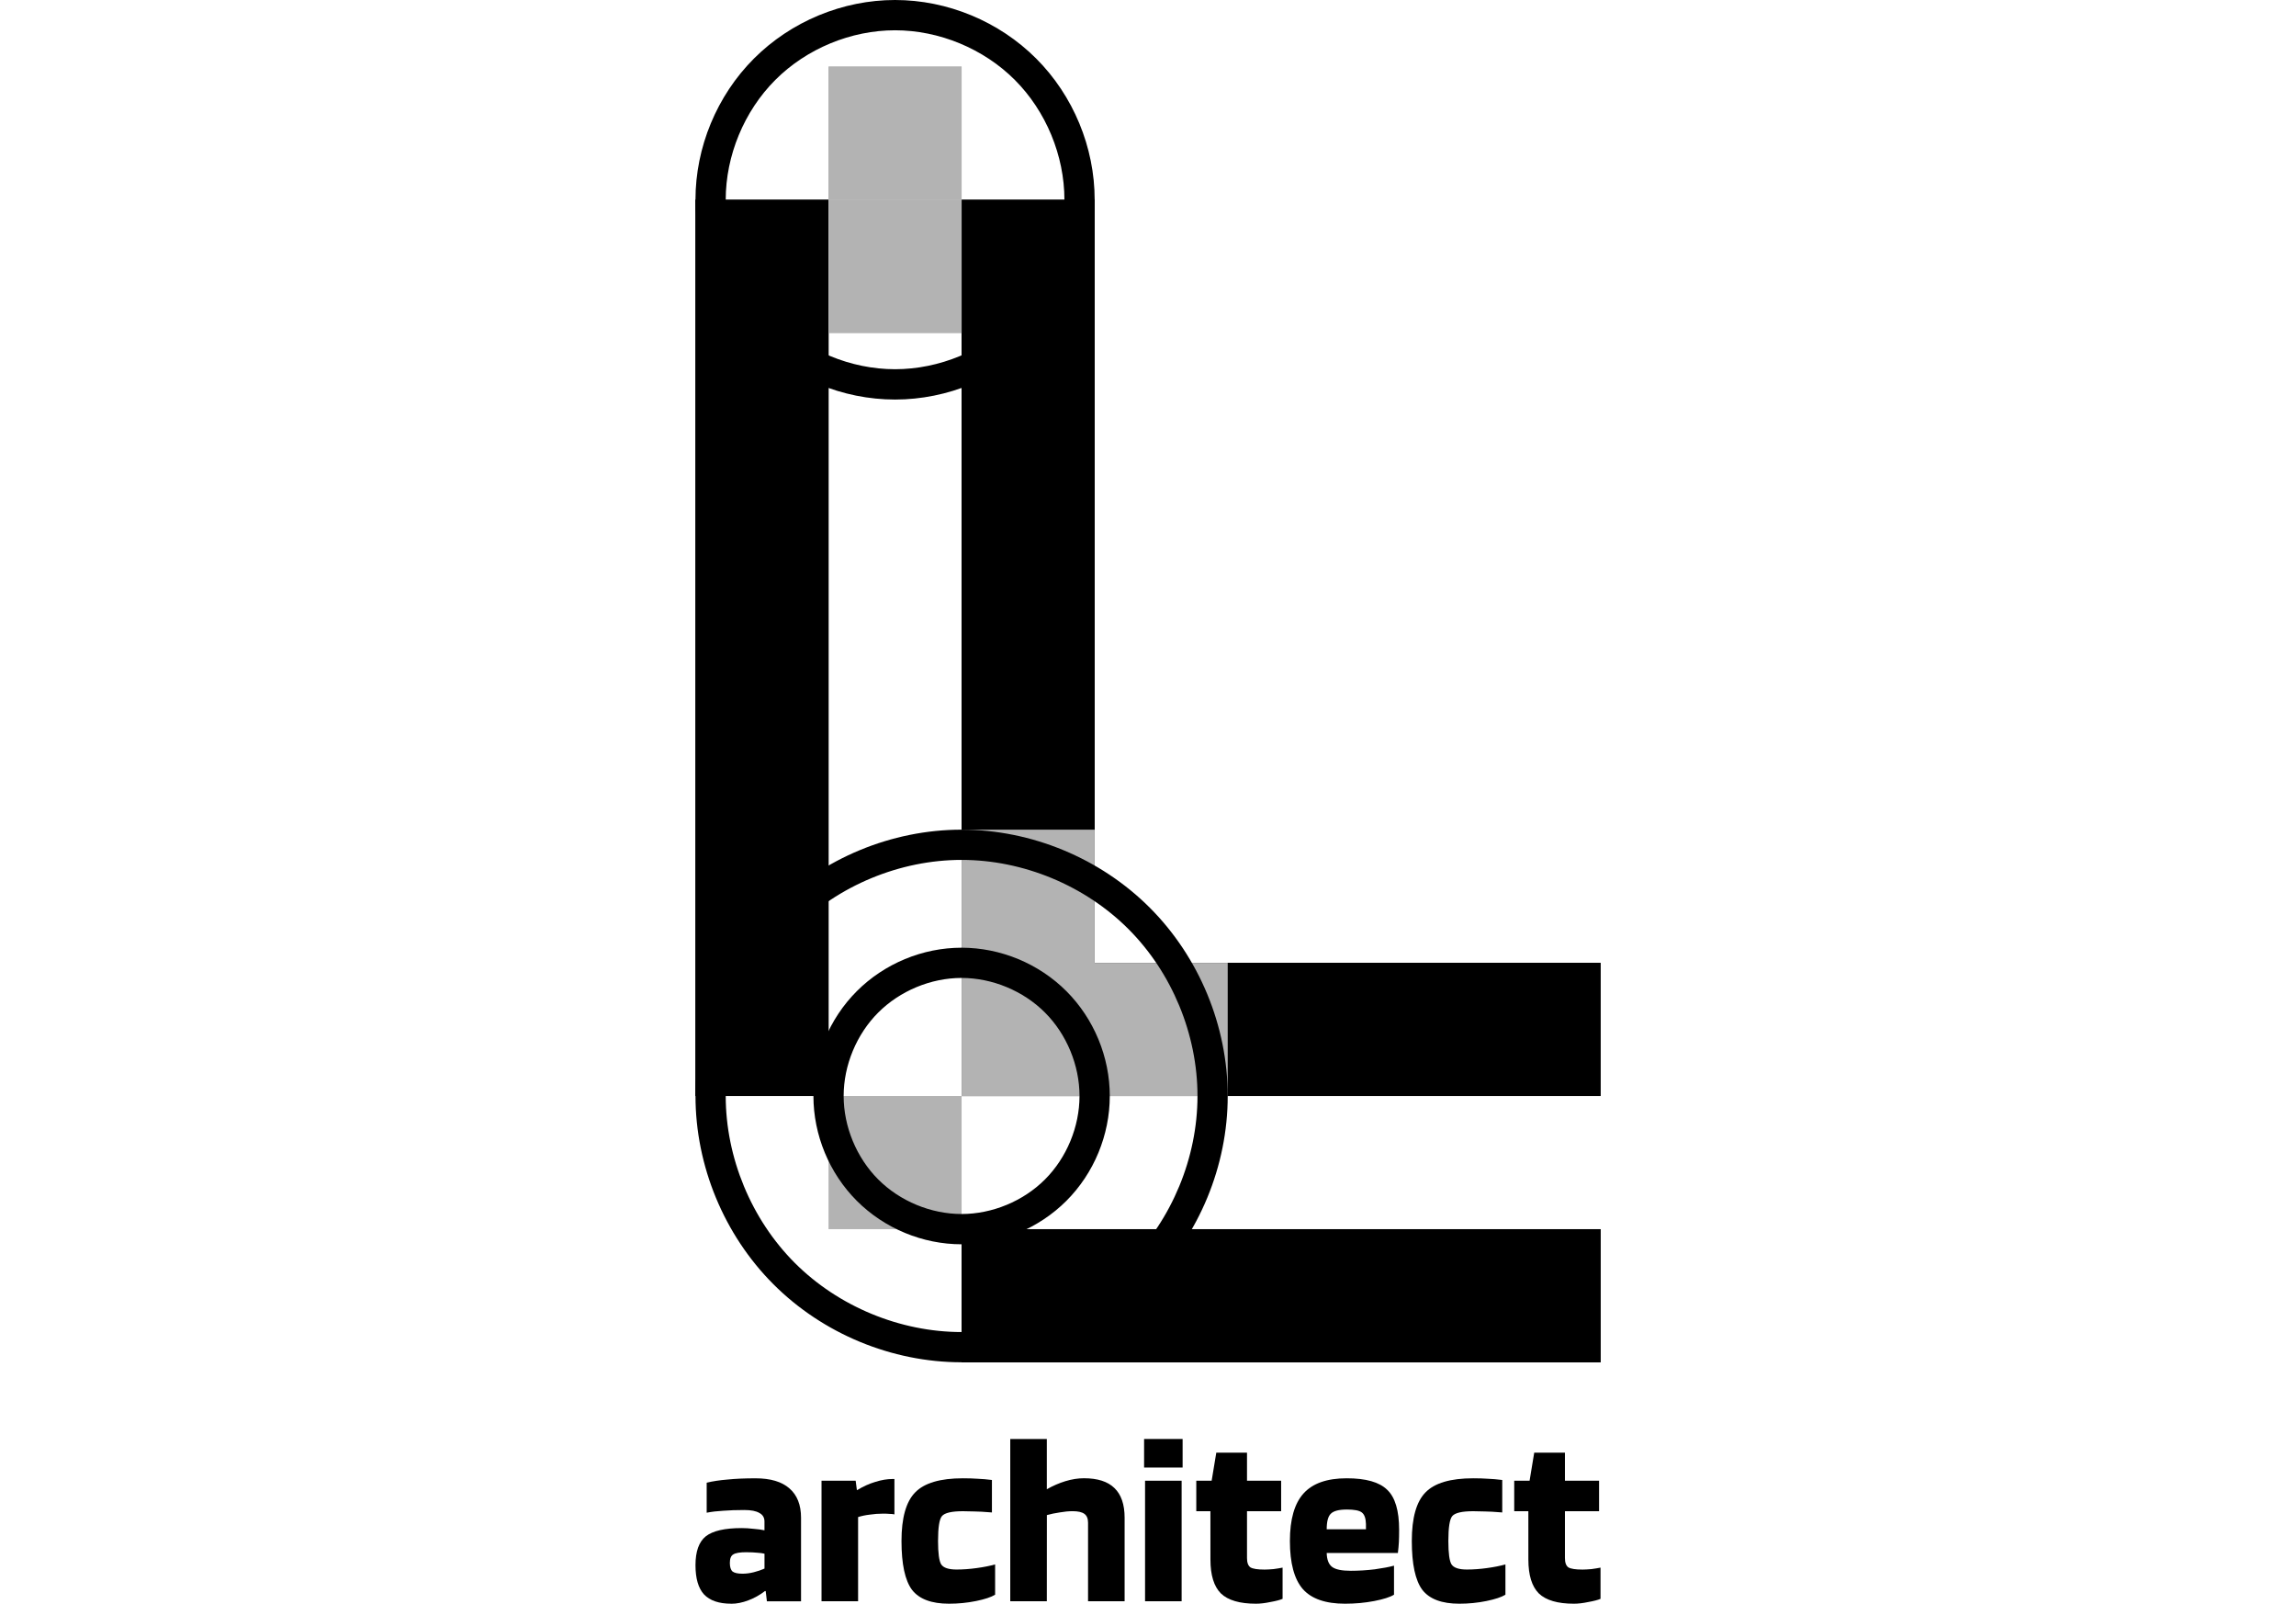
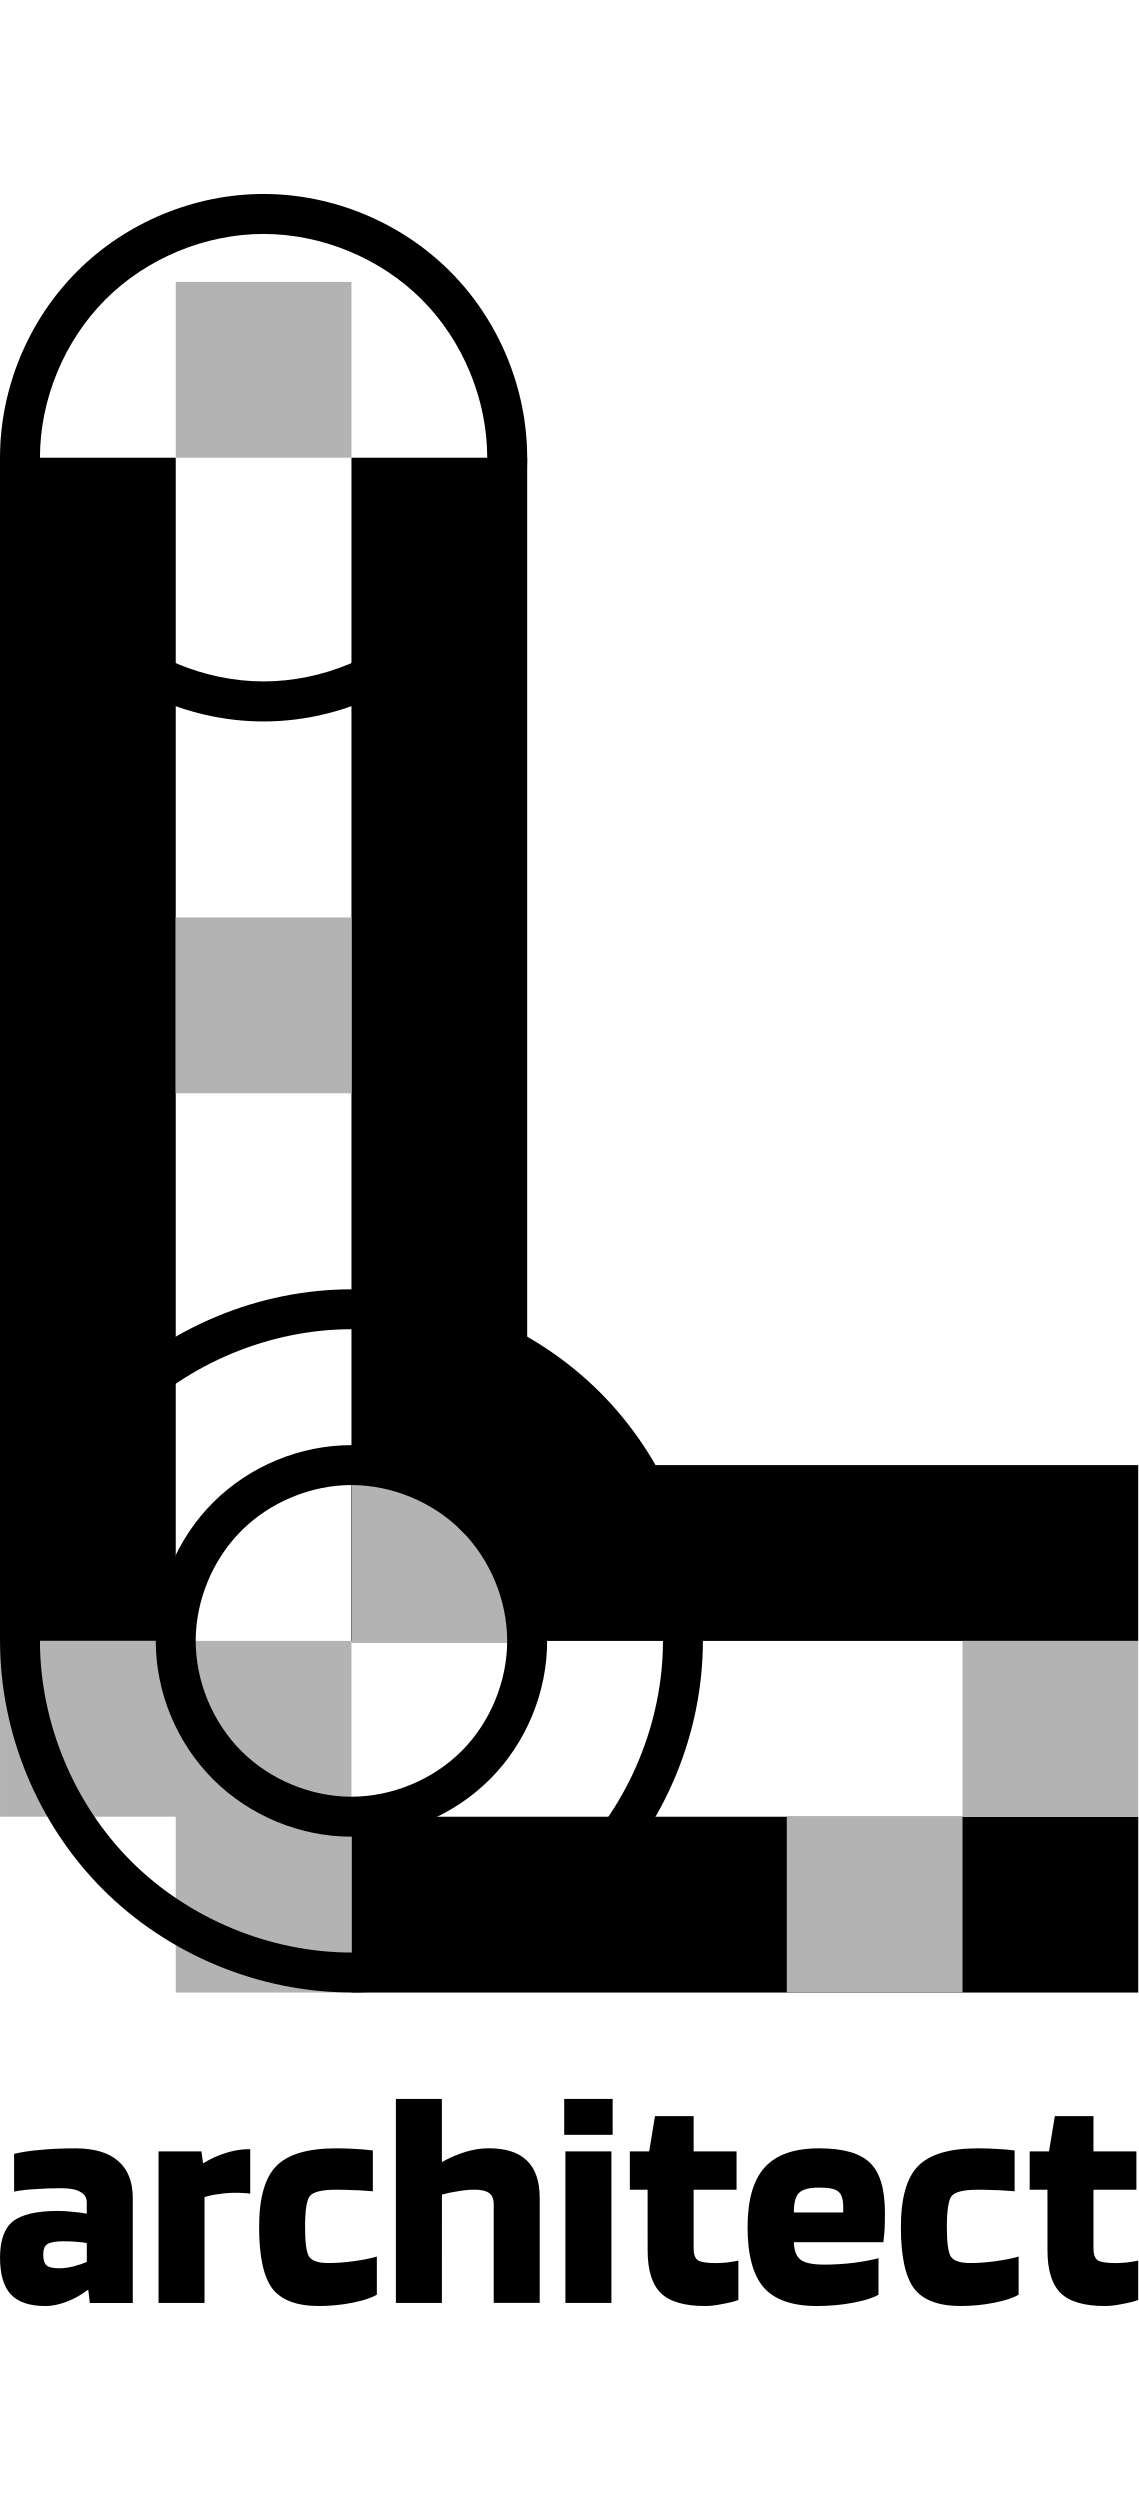
- <svg xmlns="http://www.w3.org/2000/svg" width="300" height="209.481" viewBox="0 0 79.375 55.425" version="1.1" id="svg8">
+ <svg xmlns="http://www.w3.org/2000/svg" width="29.797" height="65.446" viewBox="0 0 29.797 65.446" version="1.1" id="svg8">
  <defs id="defs2">
    </defs>
-   <g id="layer1" transform="translate(-24.04291,-25.20408)">
-     <g aria-label="architect" transform="matrix(0.79308,0,0,0.7934468,10.86189,10.49825)" id="g6184" style="font-weight:bold;font-size:10.628px;font-family:Blinker;-inkscape-font-specification:'Blinker Bold';letter-spacing:0px;word-spacing:0px;stroke-width:0.958">
-       <path d="m 48.499,88.388 q -0.808,0 -1.19,-0.404 -0.372,-0.404 -0.372,-1.275 0,-0.893 0.446,-1.254 0.457,-0.361 1.562,-0.361 0.255,0 0.521,0.032 0.276,0.021 0.478,0.064 v -0.383 q 0,-0.255 -0.223,-0.372 -0.213,-0.128 -0.659,-0.128 -0.51,0 -0.914,0.032 -0.393,0.021 -0.723,0.085 v -1.307 q 0.393,-0.096 0.914,-0.138 0.521,-0.053 1.212,-0.053 0.978,0 1.477,0.436 0.51,0.436 0.51,1.286 v 3.635 h -1.488 l -0.053,-0.446 h -0.032 q -0.329,0.255 -0.723,0.404 -0.393,0.149 -0.744,0.149 z m 0.659,-2.243 q -0.425,0 -0.574,0.096 -0.149,0.085 -0.149,0.372 0,0.266 0.117,0.372 0.128,0.096 0.436,0.096 0.234,0 0.489,-0.064 0.255,-0.064 0.468,-0.159 v -0.648 q -0.128,-0.032 -0.319,-0.043 -0.191,-0.021 -0.468,-0.021 z" id="path6166" style="stroke-width:0.958" />
-       <path d="m 54.025,88.281 h -1.594 v -5.25 h 1.488 l 0.053,0.404 h 0.021 q 0.383,-0.234 0.776,-0.351 0.404,-0.128 0.755,-0.128 h 0.085 v 1.541 q -0.096,-0.021 -0.213,-0.021 -0.106,-0.011 -0.276,-0.011 -0.308,0 -0.585,0.043 -0.276,0.032 -0.51,0.106 z" id="path6168" style="stroke-width:0.958" />
-       <path d="m 59.998,86.677 v 1.318 q -0.255,0.159 -0.829,0.276 -0.574,0.117 -1.18,0.117 -1.148,0 -1.615,-0.606 -0.457,-0.616 -0.457,-2.126 0,-1.509 0.595,-2.115 0.595,-0.616 2.083,-0.616 0.361,0 0.648,0.021 0.287,0.011 0.616,0.053 v 1.414 q -0.521,-0.043 -0.755,-0.043 -0.234,-0.011 -0.51,-0.011 -0.733,0 -0.914,0.213 -0.17,0.202 -0.17,1.084 0,0.797 0.138,1.02 0.149,0.223 0.67,0.223 0.425,0 0.882,-0.064 0.468,-0.064 0.797,-0.159 z" id="path6170" style="stroke-width:0.958" />
-       <path d="m 62.252,88.281 h -1.594 v -7.068 h 1.594 v 2.189 q 0.393,-0.223 0.808,-0.351 0.425,-0.128 0.808,-0.128 0.893,0 1.329,0.425 0.446,0.425 0.446,1.297 v 3.635 h -1.594 v -3.422 q 0,-0.266 -0.159,-0.383 -0.159,-0.117 -0.51,-0.117 -0.266,0 -0.563,0.053 -0.298,0.043 -0.563,0.117 z" id="path6172" style="stroke-width:0.958" />
-       <path d="m 68.171,82.457 h -1.679 v -1.244 h 1.679 z m -0.043,5.824 h -1.594 v -5.25 h 1.594 z" id="path6174" style="stroke-width:0.958" />
-       <path d="m 69.383,84.36 h -0.616 v -1.329 h 0.67 l 0.202,-1.222 h 1.339 v 1.222 h 1.488 v 1.329 h -1.488 v 2.041 q 0,0.298 0.149,0.404 0.159,0.096 0.616,0.096 0.159,0 0.393,-0.021 0.234,-0.032 0.393,-0.064 v 1.36 q -0.17,0.074 -0.531,0.138 -0.351,0.074 -0.627,0.074 -1.063,0 -1.53,-0.446 -0.457,-0.457 -0.457,-1.477 z" id="path6176" style="stroke-width:0.958" />
-       <path d="m 77.386,86.73 v 1.265 q -0.255,0.159 -0.861,0.276 -0.606,0.117 -1.275,0.117 -1.275,0 -1.839,-0.638 -0.563,-0.648 -0.563,-2.094 0,-1.414 0.595,-2.072 0.595,-0.659 1.881,-0.659 1.254,0 1.764,0.5 0.521,0.489 0.521,1.743 0,0.34 -0.011,0.542 -0.011,0.202 -0.043,0.468 h -3.103 q 0.011,0.436 0.234,0.606 0.223,0.17 0.818,0.17 0.51,0 1.042,-0.064 0.531,-0.074 0.84,-0.159 z m -2.062,-2.444 q -0.51,0 -0.691,0.181 -0.181,0.17 -0.181,0.68 h 1.711 v -0.234 q -0.011,-0.372 -0.181,-0.5 -0.159,-0.128 -0.659,-0.128 z" id="path6178" style="stroke-width:0.958" />
-       <path d="m 82.243,86.677 v 1.318 q -0.255,0.159 -0.829,0.276 -0.574,0.117 -1.18,0.117 -1.148,0 -1.615,-0.606 -0.457,-0.616 -0.457,-2.126 0,-1.509 0.595,-2.115 0.595,-0.616 2.083,-0.616 0.361,0 0.648,0.021 0.287,0.011 0.616,0.053 v 1.414 q -0.521,-0.043 -0.755,-0.043 -0.234,-0.011 -0.51,-0.011 -0.733,0 -0.914,0.213 -0.17,0.202 -0.17,1.084 0,0.797 0.138,1.02 0.149,0.223 0.67,0.223 0.425,0 0.882,-0.064 0.468,-0.064 0.797,-0.159 z" id="path6180" style="stroke-width:0.958" />
-       <path d="m 83.242,84.36 h -0.616 v -1.329 h 0.67 l 0.202,-1.222 h 1.339 v 1.222 h 1.488 v 1.329 h -1.488 v 2.041 q 0,0.298 0.149,0.404 0.159,0.096 0.616,0.096 0.159,0 0.393,-0.021 0.234,-0.032 0.393,-0.064 v 1.36 q -0.17,0.074 -0.531,0.138 -0.351,0.074 -0.627,0.074 -1.063,0 -1.53,-0.446 -0.457,-0.457 -0.457,-1.477 z" id="path6182" style="stroke-width:0.958" />
+   <g id="layer1" transform="translate(11.70428,-20.12602)">
+     <g aria-label="architect" transform="matrix(0.7552634,0,0,0.7556127,-47.15325,13.70661)" id="g6184" style="font-weight:bold;font-size:10.628px;font-family:Blinker;-inkscape-font-specification:'Blinker Bold';letter-spacing:0px;word-spacing:0px;stroke-width:1.006">
+       <path d="m 48.499,88.388 q -0.808,0 -1.19,-0.404 -0.372,-0.404 -0.372,-1.275 0,-0.893 0.446,-1.254 0.457,-0.361 1.562,-0.361 0.255,0 0.521,0.032 0.276,0.021 0.478,0.064 v -0.383 q 0,-0.255 -0.223,-0.372 -0.213,-0.128 -0.659,-0.128 -0.51,0 -0.914,0.032 -0.393,0.021 -0.723,0.085 v -1.307 q 0.393,-0.096 0.914,-0.138 0.521,-0.053 1.212,-0.053 0.978,0 1.477,0.436 0.51,0.436 0.51,1.286 v 3.635 h -1.488 l -0.053,-0.446 h -0.032 q -0.329,0.255 -0.723,0.404 -0.393,0.149 -0.744,0.149 z m 0.659,-2.243 q -0.425,0 -0.574,0.096 -0.149,0.085 -0.149,0.372 0,0.266 0.117,0.372 0.128,0.096 0.436,0.096 0.234,0 0.489,-0.064 0.255,-0.064 0.468,-0.159 v -0.648 q -0.128,-0.032 -0.319,-0.043 -0.191,-0.021 -0.468,-0.021 z" id="path6166" style="stroke-width:1.006" />
+       <path d="m 54.025,88.281 h -1.594 v -5.25 h 1.488 l 0.053,0.404 h 0.021 q 0.383,-0.234 0.776,-0.351 0.404,-0.128 0.755,-0.128 h 0.085 v 1.541 q -0.096,-0.021 -0.213,-0.021 -0.106,-0.011 -0.276,-0.011 -0.308,0 -0.585,0.043 -0.276,0.032 -0.51,0.106 z" id="path6168" style="stroke-width:1.006" />
+       <path d="m 59.998,86.677 v 1.318 q -0.255,0.159 -0.829,0.276 -0.574,0.117 -1.18,0.117 -1.148,0 -1.615,-0.606 -0.457,-0.616 -0.457,-2.126 0,-1.509 0.595,-2.115 0.595,-0.616 2.083,-0.616 0.361,0 0.648,0.021 0.287,0.011 0.616,0.053 v 1.414 q -0.521,-0.043 -0.755,-0.043 -0.234,-0.011 -0.51,-0.011 -0.733,0 -0.914,0.213 -0.17,0.202 -0.17,1.084 0,0.797 0.138,1.02 0.149,0.223 0.67,0.223 0.425,0 0.882,-0.064 0.468,-0.064 0.797,-0.159 z" id="path6170" style="stroke-width:1.006" />
+       <path d="m 62.252,88.281 h -1.594 v -7.068 h 1.594 v 2.189 q 0.393,-0.223 0.808,-0.351 0.425,-0.128 0.808,-0.128 0.893,0 1.329,0.425 0.446,0.425 0.446,1.297 v 3.635 h -1.594 v -3.422 q 0,-0.266 -0.159,-0.383 -0.159,-0.117 -0.51,-0.117 -0.266,0 -0.563,0.053 -0.298,0.043 -0.563,0.117 z" id="path6172" style="stroke-width:1.006" />
+       <path d="m 68.171,82.457 h -1.679 v -1.244 h 1.679 z m -0.043,5.824 h -1.594 v -5.25 h 1.594 z" id="path6174" style="stroke-width:1.006" />
+       <path d="m 69.383,84.36 h -0.616 v -1.329 h 0.67 l 0.202,-1.222 h 1.339 v 1.222 h 1.488 v 1.329 h -1.488 v 2.041 q 0,0.298 0.149,0.404 0.159,0.096 0.616,0.096 0.159,0 0.393,-0.021 0.234,-0.032 0.393,-0.064 v 1.36 q -0.17,0.074 -0.531,0.138 -0.351,0.074 -0.627,0.074 -1.063,0 -1.53,-0.446 -0.457,-0.457 -0.457,-1.477 z" id="path6176" style="stroke-width:1.006" />
+       <path d="m 77.386,86.73 v 1.265 q -0.255,0.159 -0.861,0.276 -0.606,0.117 -1.275,0.117 -1.275,0 -1.839,-0.638 -0.563,-0.648 -0.563,-2.094 0,-1.414 0.595,-2.072 0.595,-0.659 1.881,-0.659 1.254,0 1.764,0.5 0.521,0.489 0.521,1.743 0,0.34 -0.011,0.542 -0.011,0.202 -0.043,0.468 h -3.103 q 0.011,0.436 0.234,0.606 0.223,0.17 0.818,0.17 0.51,0 1.042,-0.064 0.531,-0.074 0.84,-0.159 z m -2.062,-2.444 q -0.51,0 -0.691,0.181 -0.181,0.17 -0.181,0.68 h 1.711 v -0.234 q -0.011,-0.372 -0.181,-0.5 -0.159,-0.128 -0.659,-0.128 z" id="path6178" style="stroke-width:1.006" />
+       <path d="m 82.243,86.677 v 1.318 q -0.255,0.159 -0.829,0.276 -0.574,0.117 -1.18,0.117 -1.148,0 -1.615,-0.606 -0.457,-0.616 -0.457,-2.126 0,-1.509 0.595,-2.115 0.595,-0.616 2.083,-0.616 0.361,0 0.648,0.021 0.287,0.011 0.616,0.053 v 1.414 q -0.521,-0.043 -0.755,-0.043 -0.234,-0.011 -0.51,-0.011 -0.733,0 -0.914,0.213 -0.17,0.202 -0.17,1.084 0,0.797 0.138,1.02 0.149,0.223 0.67,0.223 0.425,0 0.882,-0.064 0.468,-0.064 0.797,-0.159 z" id="path6180" style="stroke-width:1.006" />
+       <path d="m 83.242,84.36 h -0.616 v -1.329 h 0.67 l 0.202,-1.222 h 1.339 v 1.222 h 1.488 v 1.329 h -1.488 v 2.041 q 0,0.298 0.149,0.404 0.159,0.096 0.616,0.096 0.159,0 0.393,-0.021 0.234,-0.032 0.393,-0.064 v 1.36 q -0.17,0.074 -0.531,0.138 -0.351,0.074 -0.627,0.074 -1.063,0 -1.53,-0.446 -0.457,-0.457 -0.457,-1.477 z" id="path6182" style="stroke-width:1.006" />
    </g>
-     <g id="g6230" style="stroke-width:1.265" transform="matrix(0.7904206,0,0,0.7904206,11.10775,10.74958)">
+     <g id="g6230" style="stroke-width:1.265" transform="matrix(0.7904206,0,0,0.7904206,-48.68236,10.74958)">
      <path id="path6186" style="fill:#000000;stroke-width:27.422;stroke-linecap:round;stroke-linejoin:round" d="m 46.783,27.022 h 5.82 v 39.187 h -5.82 z" />
-       <path id="path6188" style="fill:#000000;stroke-width:27.422;stroke-linecap:round;stroke-linejoin:round" d="m 46.783,27.022 h 5.82 v 39.187 h -5.82 z" />
      <path d="m 58.423,27.022 h 5.82 v 39.187 h -5.82 z" style="fill:#000000;stroke-width:27.422;stroke-linecap:round;stroke-linejoin:round" id="path6190" />
-       <path d="m 58.423,27.022 h 5.82 v 39.187 h -5.82 z" style="fill:#000000;stroke-width:27.422;stroke-linecap:round;stroke-linejoin:round" id="path6192" />
-       <path d="m 58.423,72.032 v 5.823 h 27.946 v -5.823 z" style="fill:#000000;stroke-width:26.218;stroke-linecap:round;stroke-linejoin:round" id="path6194" />
-       <path d="m 58.423,72.032 v 5.823 h 27.946 v -5.823 z" style="fill:#000000;stroke-width:26.218;stroke-linecap:round;stroke-linejoin:round" id="path6196" />
-       <path id="path6198" style="fill:#000000;stroke-width:26.218;stroke-linecap:round;stroke-linejoin:round" d="m 58.423,60.386 v 5.823 H 86.368 V 60.386 Z" />
-       <path id="path6200" style="fill:#000000;stroke-width:26.218;stroke-linecap:round;stroke-linejoin:round" d="m 58.423,60.386 v 5.823 H 86.368 V 60.386 Z" />
-       <path id="path6202" style="fill:#b3b3b3;stroke-width:11.965;stroke-linecap:round;stroke-linejoin:round" d="m 58.423,54.564 v 5.823 5.823 h 5.82 5.819 v -5.823 h -5.819 v -5.823 z" />
-       <path d="m 52.603,66.209 v 5.823 h 5.82 v -5.823 z" style="fill:#b3b3b3;stroke-width:11.965;stroke-linecap:round;stroke-linejoin:round" id="path6210" />
-       <path d="m 52.603,27.022 v 5.823 h 5.82 v -5.823 z" style="fill:#b3b3b3;stroke-width:11.965;stroke-linecap:round;stroke-linejoin:round" id="path6212" />
-       <path d="m 52.603,27.022 v 5.823 h 5.82 v -5.823 z" style="fill:#b3b3b3;stroke-width:11.965;stroke-linecap:round;stroke-linejoin:round" id="path6214" />
-       <path id="path6216" style="fill:#b3b3b3;stroke-width:11.965;stroke-linecap:round;stroke-linejoin:round" d="m 52.603,21.199 v 5.823 h 5.82 v -5.823 z" />
-       <path id="path6218" style="fill:#b3b3b3;stroke-width:11.965;stroke-linecap:round;stroke-linejoin:round" d="m 52.603,21.199 v 5.823 h 5.82 v -5.823 z" />
+       <path d="m 58.423,72.032 v 5.823 h 26.058 v -5.823 z" style="fill:#000000;stroke-width:26.218;stroke-linecap:round;stroke-linejoin:round" id="path6194" />
+       <path id="path6198" style="fill:#000000;stroke-width:26.218;stroke-linecap:round;stroke-linejoin:round" d="m 58.423,60.386 v 5.823 H 84.48 V 60.386 Z" />
+       <path id="path6202" style="fill:#b3b3b3;stroke-width:11.965;stroke-linecap:round;stroke-linejoin:round" d="m 58.423,77.854 v -5.823 -5.823 h -5.82 -5.819 v 5.823 h 5.819 v 5.823 z" />
+       <path d="m 58.423,60.453 v 5.823 h 5.82 v -5.823 z" style="fill:#b3b3b3;stroke-width:11.965;stroke-linecap:round;stroke-linejoin:round" id="path1" />
+       <path id="path4" style="fill:#b3b3b3;stroke-width:11.965;stroke-linecap:round;stroke-linejoin:round" d="m 52.603,21.199 v 5.823 h 5.82 v -5.823 z" />
+       <path id="path5" style="fill:#b3b3b3;stroke-width:11.965;stroke-linecap:round;stroke-linejoin:round" d="m 52.603,42.249 v 5.823 h 5.82 v -5.823 z" />
+       <path id="path6" style="fill:#b3b3b3;stroke-width:11.965;stroke-linecap:round;stroke-linejoin:round" d="m 78.66,66.209 v 5.823 h 5.82 v -5.823 z" />
+       <path id="path6216" style="fill:#b3b3b3;stroke-width:11.965;stroke-linecap:round;stroke-linejoin:round" d="m 72.841,72.032 v 5.823 h 5.82 v -5.823 z" />
      <path style="color:#000000;fill:#000000;stroke-width:1.265;-inkscape-stroke:none" d="m 58.422,59.725 c -1.706,-5e-6 -3.376,0.694 -4.582,1.9 -1.206,1.206 -1.898,2.879 -1.898,4.584 0,1.705 0.693,3.378 1.898,4.584 1.206,1.206 2.876,1.9 4.582,1.9 1.706,-5e-6 3.378,-0.694 4.584,-1.9 1.206,-1.206 1.898,-2.879 1.898,-4.584 0,-1.705 -0.693,-3.378 -1.898,-4.584 -1.206,-1.206 -2.878,-1.9 -4.584,-1.9 z m 0,1.322 c 1.342,4e-6 2.7,0.564 3.648,1.514 0.949,0.95 1.51,2.306 1.51,3.648 0,1.343 -0.561,2.699 -1.51,3.648 -0.949,0.95 -2.306,1.512 -3.648,1.512 -1.342,4e-6 -2.698,-0.562 -3.646,-1.512 -0.949,-0.95 -1.512,-2.306 -1.512,-3.648 0,-1.343 0.563,-2.699 1.512,-3.648 0.949,-0.95 2.304,-1.514 3.646,-1.514 z" id="path6224" />
-       <path style="color:#000000;fill:#000000;stroke-width:1.265;-inkscape-stroke:none" d="m 58.422,54.564 c -3.056,0 -6.07,1.25 -8.23,3.412 -2.16,2.162 -3.408,5.176 -3.408,8.232 0,3.056 1.248,6.071 3.408,8.232 2.16,2.162 5.174,3.412 8.23,3.412 3.056,0 6.072,-1.25 8.232,-3.412 2.16,-2.162 3.408,-5.176 3.408,-8.232 0,-3.056 -1.248,-6.071 -3.408,-8.232 -2.16,-2.162 -5.176,-3.412 -8.232,-3.412 z m 0,1.322 c 2.693,0 5.393,1.118 7.297,3.023 1.904,1.905 3.021,4.605 3.021,7.299 0,2.693 -1.118,5.394 -3.021,7.299 -1.904,1.905 -4.604,3.023 -7.297,3.023 -2.693,0 -5.391,-1.118 -7.295,-3.023 -1.904,-1.905 -3.021,-4.605 -3.021,-7.299 0,-2.693 1.118,-5.394 3.021,-7.299 1.904,-1.905 4.602,-3.023 7.295,-3.023 z" id="path6226" />
-       <path style="color:#000000;fill:#000000;stroke-width:1.265;-inkscape-stroke:none" d="m 55.512,18.287 c -2.294,-5e-6 -4.55,0.938 -6.172,2.561 -1.622,1.623 -2.557,3.88 -2.557,6.174 -1.1e-5,2.294 0.933,4.553 2.555,6.176 1.622,1.623 3.879,2.559 6.174,2.559 2.295,4e-6 4.552,-0.936 6.174,-2.559 1.622,-1.623 2.557,-3.882 2.557,-6.176 -1.3e-5,-2.294 -0.935,-4.551 -2.557,-6.174 -1.622,-1.623 -3.879,-2.561 -6.174,-2.561 z m 0,1.324 c 1.931,5e-6 3.873,0.804 5.238,2.17 1.365,1.366 2.17,3.309 2.17,5.24 1.1e-5,1.931 -0.805,3.874 -2.17,5.24 -1.365,1.366 -3.307,2.17 -5.238,2.17 -1.931,-4e-6 -3.871,-0.804 -5.236,-2.17 -1.365,-1.366 -2.17,-3.309 -2.17,-5.24 9e-6,-1.931 0.805,-3.874 2.17,-5.24 1.365,-1.366 3.305,-2.17 5.236,-2.17 z" id="path6228" />
-     </g>
-     <g id="g32724" transform="translate(-196.5585,-35.49155)">
-       <g aria-label="architect" transform="scale(0.9997688,1.000231)" id="text19853" style="font-weight:bold;font-size:10.628px;line-height:1.25;font-family:Blinker;-inkscape-font-specification:'Blinker Bold';letter-spacing:0px;word-spacing:0px;stroke-width:0.76">
-         <path d="m 48.499,88.388 q -0.808,0 -1.19,-0.404 -0.372,-0.404 -0.372,-1.275 0,-0.893 0.446,-1.254 0.457,-0.361 1.562,-0.361 0.255,0 0.521,0.032 0.276,0.021 0.478,0.064 v -0.383 q 0,-0.255 -0.223,-0.372 -0.213,-0.128 -0.659,-0.128 -0.51,0 -0.914,0.032 -0.393,0.021 -0.723,0.085 v -1.307 q 0.393,-0.096 0.914,-0.138 0.521,-0.053 1.212,-0.053 0.978,0 1.477,0.436 0.51,0.436 0.51,1.286 v 3.635 h -1.488 l -0.053,-0.446 h -0.032 q -0.329,0.255 -0.723,0.404 -0.393,0.149 -0.744,0.149 z m 0.659,-2.243 q -0.425,0 -0.574,0.096 -0.149,0.085 -0.149,0.372 0,0.266 0.117,0.372 0.128,0.096 0.436,0.096 0.234,0 0.489,-0.064 0.255,-0.064 0.468,-0.159 v -0.648 q -0.128,-0.032 -0.319,-0.043 -0.191,-0.021 -0.468,-0.021 z" id="path3843" />
-         <path d="m 54.025,88.281 h -1.594 v -5.25 h 1.488 l 0.053,0.404 h 0.021 q 0.383,-0.234 0.776,-0.351 0.404,-0.128 0.755,-0.128 h 0.085 v 1.541 q -0.096,-0.021 -0.213,-0.021 -0.106,-0.011 -0.276,-0.011 -0.308,0 -0.585,0.043 -0.276,0.032 -0.51,0.106 z" id="path3845" />
-         <path d="m 59.998,86.677 v 1.318 q -0.255,0.159 -0.829,0.276 -0.574,0.117 -1.18,0.117 -1.148,0 -1.615,-0.606 -0.457,-0.616 -0.457,-2.126 0,-1.509 0.595,-2.115 0.595,-0.616 2.083,-0.616 0.361,0 0.648,0.021 0.287,0.011 0.616,0.053 v 1.414 q -0.521,-0.043 -0.755,-0.043 -0.234,-0.011 -0.51,-0.011 -0.733,0 -0.914,0.213 -0.17,0.202 -0.17,1.084 0,0.797 0.138,1.02 0.149,0.223 0.67,0.223 0.425,0 0.882,-0.064 0.468,-0.064 0.797,-0.159 z" id="path3847" />
-         <path d="m 62.252,88.281 h -1.594 v -7.068 h 1.594 v 2.189 q 0.393,-0.223 0.808,-0.351 0.425,-0.128 0.808,-0.128 0.893,0 1.329,0.425 0.446,0.425 0.446,1.297 v 3.635 h -1.594 v -3.422 q 0,-0.266 -0.159,-0.383 -0.159,-0.117 -0.51,-0.117 -0.266,0 -0.563,0.053 -0.298,0.043 -0.563,0.117 z" id="path3849" />
-         <path d="m 68.171,82.457 h -1.679 v -1.244 h 1.679 z m -0.043,5.824 h -1.594 v -5.25 h 1.594 z" id="path3851" />
-         <path d="m 69.383,84.36 h -0.616 v -1.329 h 0.67 l 0.202,-1.222 h 1.339 v 1.222 h 1.488 v 1.329 h -1.488 v 2.041 q 0,0.298 0.149,0.404 0.159,0.096 0.616,0.096 0.159,0 0.393,-0.021 0.234,-0.032 0.393,-0.064 v 1.36 q -0.17,0.074 -0.531,0.138 -0.351,0.074 -0.627,0.074 -1.063,0 -1.53,-0.446 -0.457,-0.457 -0.457,-1.477 z" id="path3853" />
-         <path d="m 77.386,86.73 v 1.265 q -0.255,0.159 -0.861,0.276 -0.606,0.117 -1.275,0.117 -1.275,0 -1.839,-0.638 -0.563,-0.648 -0.563,-2.094 0,-1.414 0.595,-2.072 0.595,-0.659 1.881,-0.659 1.254,0 1.764,0.5 0.521,0.489 0.521,1.743 0,0.34 -0.011,0.542 -0.011,0.202 -0.043,0.468 h -3.103 q 0.011,0.436 0.234,0.606 0.223,0.17 0.818,0.17 0.51,0 1.042,-0.064 0.531,-0.074 0.84,-0.159 z m -2.062,-2.444 q -0.51,0 -0.691,0.181 -0.181,0.17 -0.181,0.68 h 1.711 v -0.234 q -0.011,-0.372 -0.181,-0.5 -0.159,-0.128 -0.659,-0.128 z" id="path3855" />
-         <path d="m 82.243,86.677 v 1.318 q -0.255,0.159 -0.829,0.276 -0.574,0.117 -1.18,0.117 -1.148,0 -1.615,-0.606 -0.457,-0.616 -0.457,-2.126 0,-1.509 0.595,-2.115 0.595,-0.616 2.083,-0.616 0.361,0 0.648,0.021 0.287,0.011 0.616,0.053 v 1.414 q -0.521,-0.043 -0.755,-0.043 -0.234,-0.011 -0.51,-0.011 -0.733,0 -0.914,0.213 -0.17,0.202 -0.17,1.084 0,0.797 0.138,1.02 0.149,0.223 0.67,0.223 0.425,0 0.882,-0.064 0.468,-0.064 0.797,-0.159 z" id="path3857" />
-         <path d="m 83.242,84.36 h -0.616 v -1.329 h 0.67 l 0.202,-1.222 h 1.339 v 1.222 h 1.488 v 1.329 h -1.488 v 2.041 q 0,0.298 0.149,0.404 0.159,0.096 0.616,0.096 0.159,0 0.393,-0.021 0.234,-0.032 0.393,-0.064 v 1.36 q -0.17,0.074 -0.531,0.138 -0.351,0.074 -0.627,0.074 -1.063,0 -1.53,-0.446 -0.457,-0.457 -0.457,-1.477 z" id="path3859" />
-       </g>
-       <g id="g32631">
-         <path id="path19829" style="fill:#000000;stroke-width:21.675;stroke-linecap:round;stroke-linejoin:round" d="m 46.783,27.022 h 5.82 v 39.187 h -5.82 z" />
-         <path id="path1225" style="fill:#000000;stroke-width:21.675;stroke-linecap:round;stroke-linejoin:round" d="m 46.783,27.022 h 5.82 v 39.187 h -5.82 z" />
-         <path d="m 58.423,27.022 h 5.82 v 39.187 h -5.82 z" style="fill:#000000;stroke-width:21.675;stroke-linecap:round;stroke-linejoin:round" id="path19831" />
-         <path d="m 58.423,27.022 h 5.82 v 39.187 h -5.82 z" style="fill:#000000;stroke-width:21.675;stroke-linecap:round;stroke-linejoin:round" id="path1227" />
-         <path d="m 58.423,72.032 v 5.823 h 27.946 v -5.823 z" style="fill:#000000;stroke-width:20.724;stroke-linecap:round;stroke-linejoin:round" id="path19833" />
-         <path d="m 58.423,72.032 v 5.823 h 27.946 v -5.823 z" style="fill:#000000;stroke-width:20.724;stroke-linecap:round;stroke-linejoin:round" id="path1231" />
-         <path id="path19835" style="fill:#000000;stroke-width:20.724;stroke-linecap:round;stroke-linejoin:round" d="m 58.423,60.386 v 5.823 H 86.368 V 60.386 Z" />
-         <path id="path1233" style="fill:#000000;stroke-width:20.724;stroke-linecap:round;stroke-linejoin:round" d="m 58.423,60.386 v 5.823 H 86.368 V 60.386 Z" />
-         <path id="path19837" style="fill:#b3b3b3;stroke-width:9.457;stroke-linecap:round;stroke-linejoin:round" d="m 58.423,60.386 v 5.823 h 5.82 V 60.386 Z" />
-         <path id="path1237" style="fill:#b3b3b3;stroke-width:9.457;stroke-linecap:round;stroke-linejoin:round" d="m 58.423,60.386 v 5.823 h 5.82 V 60.386 Z" />
-         <path d="m 64.243,60.386 v 5.823 h 5.82 V 60.386 Z" style="fill:#b3b3b3;stroke-width:9.457;stroke-linecap:round;stroke-linejoin:round" id="path19839" />
-         <path d="m 64.243,60.386 v 5.823 h 5.82 V 60.386 Z" style="fill:#b3b3b3;stroke-width:9.457;stroke-linecap:round;stroke-linejoin:round" id="path22942" />
-         <path d="m 52.603,66.209 v 5.823 h 5.82 v -5.823 z" style="fill:#b3b3b3;stroke-width:9.457;stroke-linecap:round;stroke-linejoin:round" id="path1239" />
-         <path d="m 52.603,27.022 v 5.823 h 5.82 v -5.823 z" style="fill:#b3b3b3;stroke-width:9.457;stroke-linecap:round;stroke-linejoin:round" id="path19841" />
-         <path d="m 52.603,27.022 v 5.823 h 5.82 v -5.823 z" style="fill:#b3b3b3;stroke-width:9.457;stroke-linecap:round;stroke-linejoin:round" id="path1351" />
-         <path id="path19843" style="fill:#b3b3b3;stroke-width:9.457;stroke-linecap:round;stroke-linejoin:round" d="m 52.603,21.199 v 5.823 h 5.82 v -5.823 z" />
-         <path id="path1363" style="fill:#b3b3b3;stroke-width:9.457;stroke-linecap:round;stroke-linejoin:round" d="m 52.603,21.199 v 5.823 h 5.82 v -5.823 z" />
-         <path d="m 58.423,54.564 v 5.823 h 5.82 v -5.823 z" style="fill:#b3b3b3;stroke-width:9.457;stroke-linecap:round;stroke-linejoin:round" id="path19845" />
-         <path d="m 58.423,54.564 v 5.823 h 5.82 v -5.823 z" style="fill:#b3b3b3;stroke-width:9.457;stroke-linecap:round;stroke-linejoin:round" id="path1244" />
-         <path id="path19847" d="m 52.603,66.209 c 0,1.524 0.627,3.039 1.704,4.117 1.077,1.078 2.592,1.706 4.116,1.706 1.524,-4e-6 3.039,-0.628 4.116,-1.706 1.077,-1.078 1.704,-2.593 1.704,-4.117 0,-1.524 -0.627,-3.039 -1.704,-4.117 -1.077,-1.078 -2.592,-1.706 -4.116,-1.706 -1.524,-4e-6 -3.039,0.628 -4.116,1.706 -1.077,1.078 -1.704,2.593 -1.704,4.117 z" style="fill:none;stroke:#000000;stroke-width:1.323;stroke-linecap:butt;stroke-linejoin:miter;stroke-dasharray:none;stroke-opacity:1" />
-         <path id="path19849" d="m 47.444,66.209 c 0,2.875 1.182,5.732 3.215,7.766 2.032,2.033 4.889,3.218 7.764,3.218 2.875,0 5.732,-1.184 7.764,-3.218 2.032,-2.033 3.215,-4.891 3.215,-7.766 0,-2.875 -1.182,-5.732 -3.215,-7.766 -2.032,-2.033 -4.889,-3.218 -7.764,-3.218 -2.875,0 -5.732,1.184 -7.764,3.218 -2.032,2.033 -3.215,4.891 -3.215,7.766 z" style="fill:none;stroke:#000000;stroke-width:1.323;stroke-linecap:butt;stroke-linejoin:miter;stroke-dasharray:none;stroke-opacity:1;paint-order:normal" />
-         <path style="fill:none;stroke:#000000;stroke-width:1.323;stroke-linecap:butt;stroke-linejoin:miter;stroke-dasharray:none;stroke-opacity:1" d="m 47.444,27.022 c -10e-6,2.113 0.869,4.213 2.362,5.707 1.493,1.495 3.593,2.365 5.706,2.365 2.113,4e-6 4.212,-0.871 5.706,-2.365 1.493,-1.495 2.362,-3.594 2.362,-5.707 -1.2e-5,-2.113 -0.869,-4.213 -2.363,-5.707 -1.493,-1.494 -3.593,-2.365 -5.706,-2.365 -2.113,-5e-6 -4.212,0.87 -5.706,2.365 -1.493,1.494 -2.363,3.594 -2.363,5.707 z" id="path1391" />
-       </g>
+       <path style="color:#000000;fill:#000000;stroke-width:1.265;-inkscape-stroke:none" d="m 58.422,54.564 c -3.056,0 -6.07,1.25 -8.23,3.412 -2.16,2.162 -3.408,5.176 -3.408,8.232 0,3.056 1.248,6.071 3.408,8.232 2.16,2.162 5.174,3.412 8.23,3.412 3.056,0 6.072,-1.25 8.232,-3.412 2.16,-2.162 3.408,-5.176 3.408,-8.232 0,-3.056 -1.248,-6.071 -3.408,-8.232 -2.16,-2.162 -5.176,-3.412 -8.232,-3.412 z m 0,1.322 c 2.693,0 1.745,4.769 3.648,6.674 1.904,1.905 6.67,0.955 6.67,3.648 0,2.693 -1.118,5.394 -3.021,7.299 -1.904,1.905 -4.604,3.023 -7.297,3.023 -2.693,0 -5.391,-1.118 -7.295,-3.023 -1.904,-1.905 -3.021,-4.605 -3.021,-7.299 0,-2.693 1.118,-5.394 3.021,-7.299 1.904,-1.905 4.602,-3.023 7.295,-3.023 z" id="path6226" />
+       <path style="color:#000000;fill:#000000;stroke-width:1.265;-inkscape-stroke:none" d="m 55.512,18.287 c -2.294,-5e-6 -4.55,0.938 -6.172,2.561 -1.622,1.623 -2.557,3.88 -2.557,6.174 -1.1e-5,2.294 0.933,4.553 2.555,6.176 1.622,1.623 3.879,2.559 6.174,2.559 2.295,4e-6 4.552,-0.936 6.174,-2.559 1.622,-1.623 2.557,-3.882 2.557,-6.176 -1.3e-5,-2.294 -0.935,-4.551 -2.557,-6.174 -1.622,-1.623 -3.879,-2.561 -6.174,-2.561 z m 0,1.324 c 1.931,5e-6 3.873,0.804 5.238,2.17 1.365,1.366 2.17,3.309 2.17,5.24 1.1e-5,1.931 -0.805,3.874 -2.17,5.24 -1.365,1.366 -3.307,2.17 -5.238,2.17 -1.931,-4e-6 -3.871,-0.804 -5.236,-2.17 -1.365,-1.366 -2.17,-3.309 -2.17,-5.24 9e-6,-1.931 0.805,-3.874 2.17,-5.24 1.365,-1.366 3.305,-2.17 5.236,-2.17 z" id="path2" />
    </g>
  </g>
</svg>
